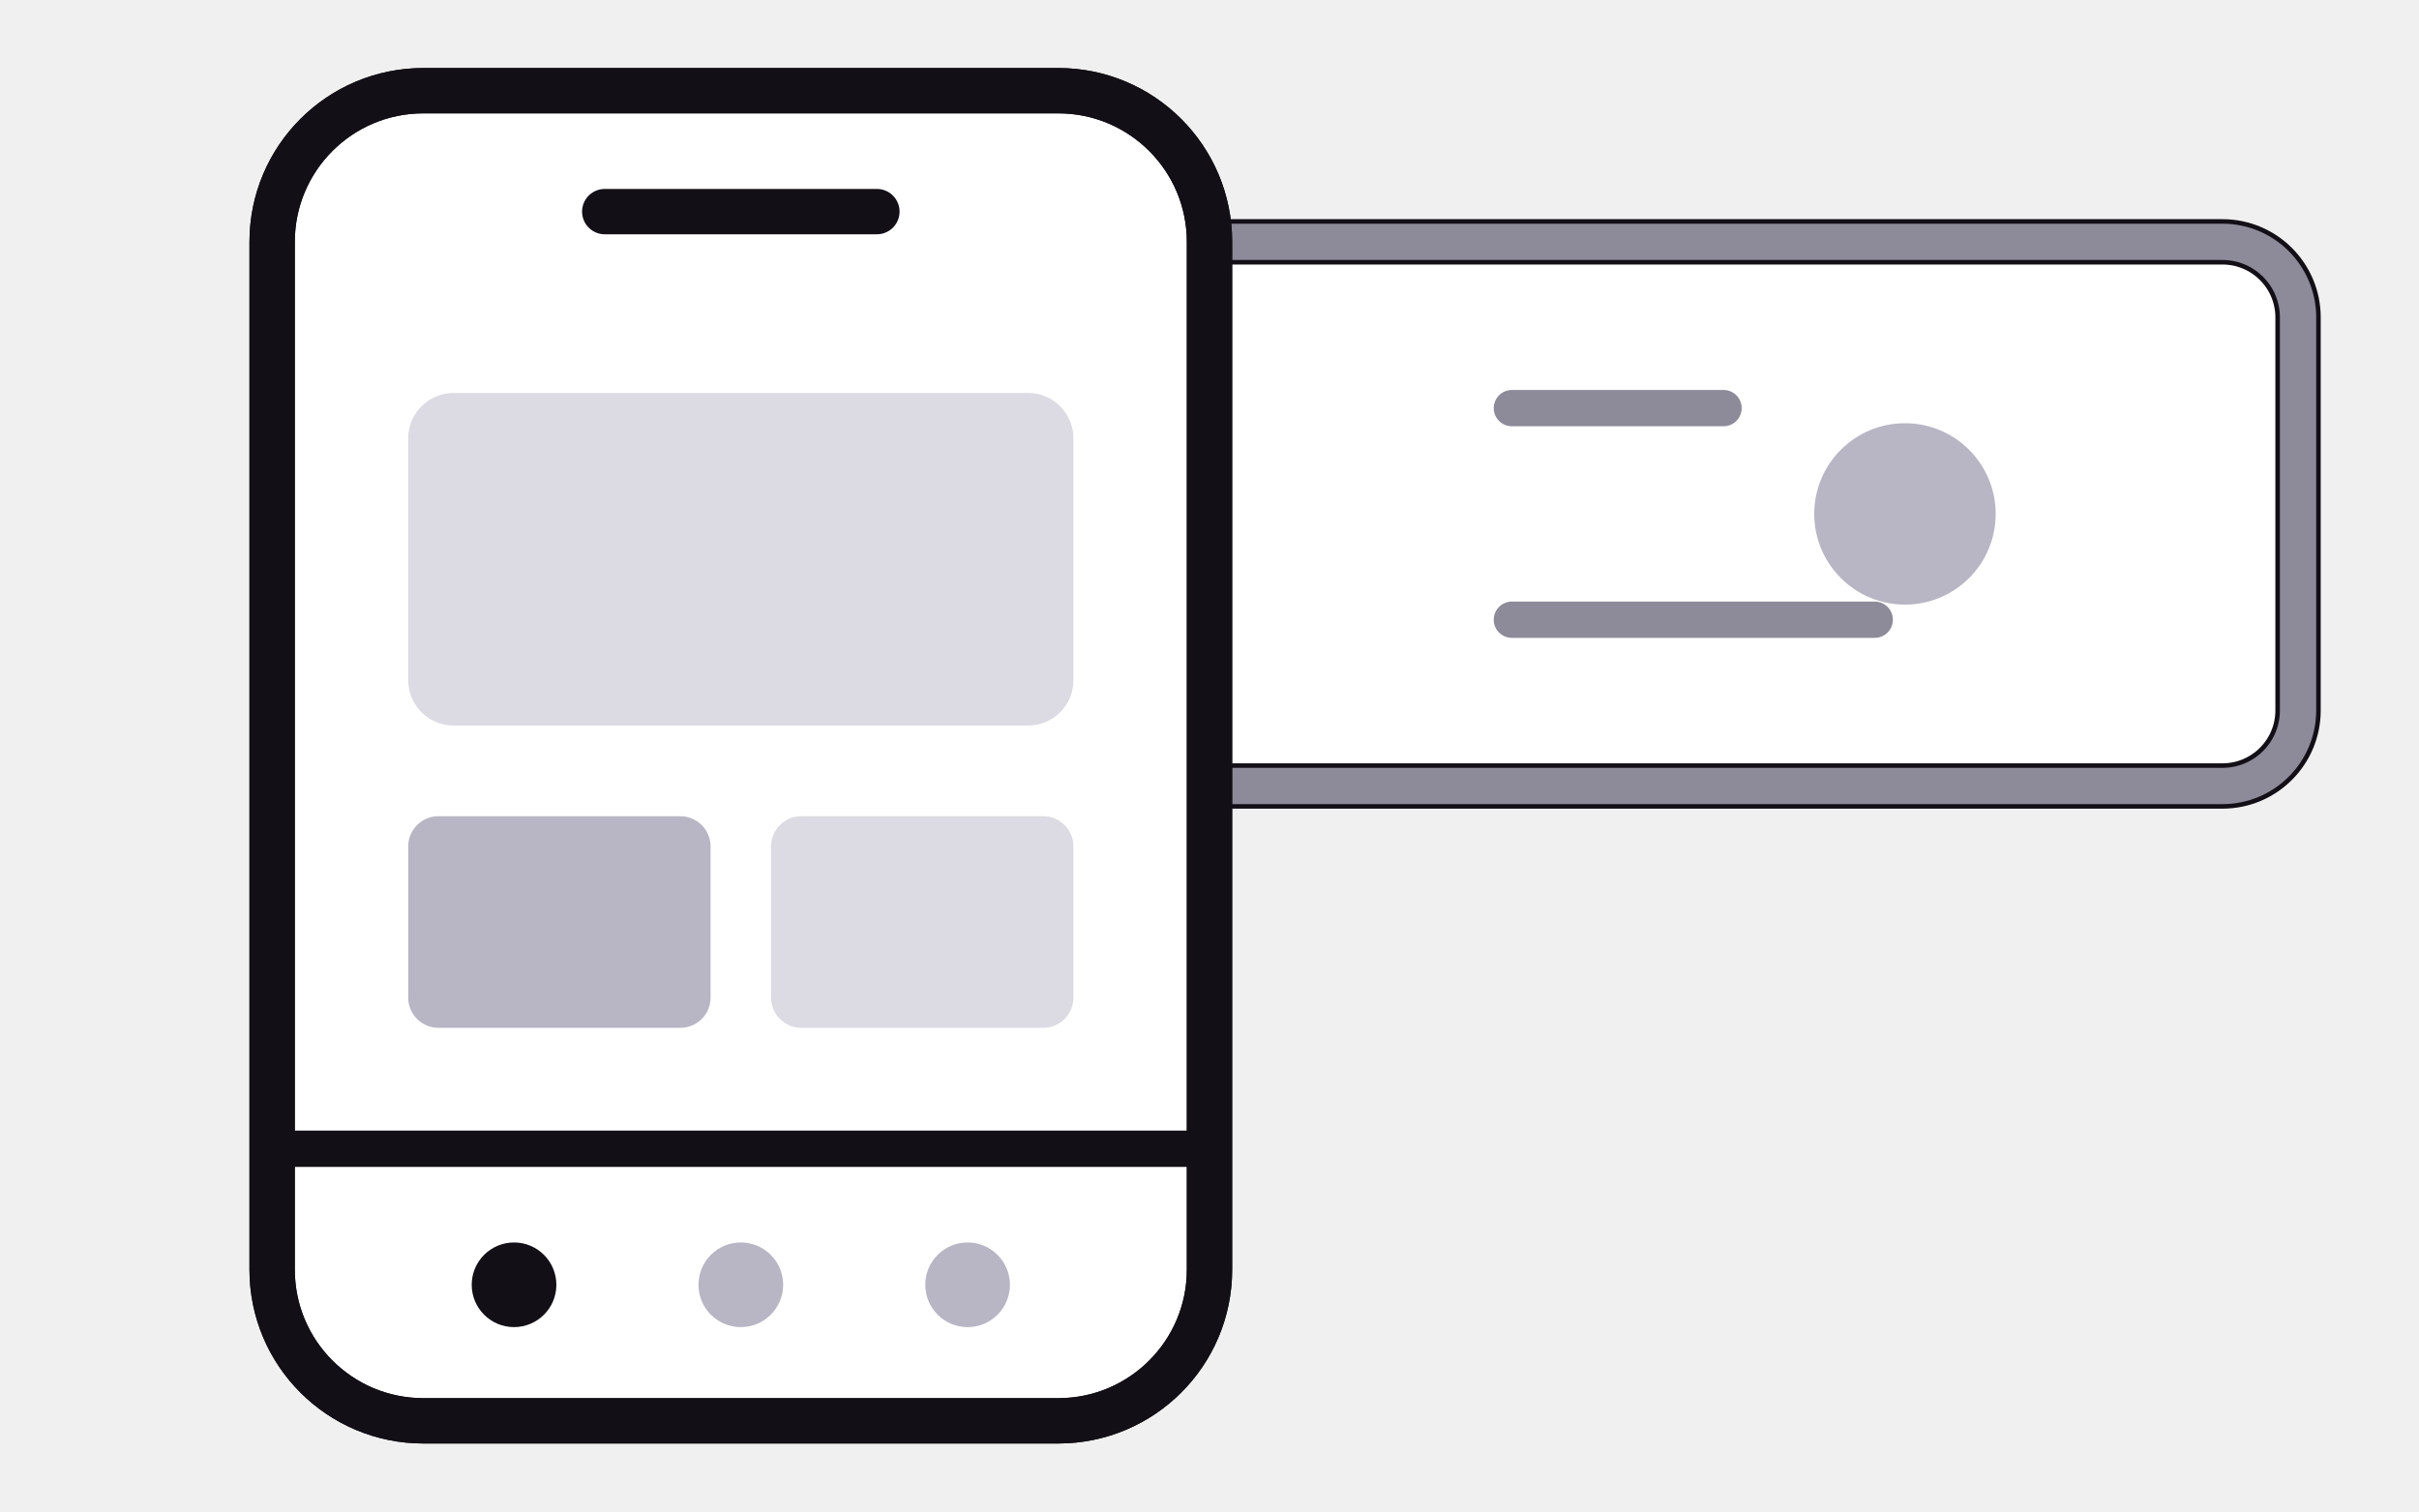
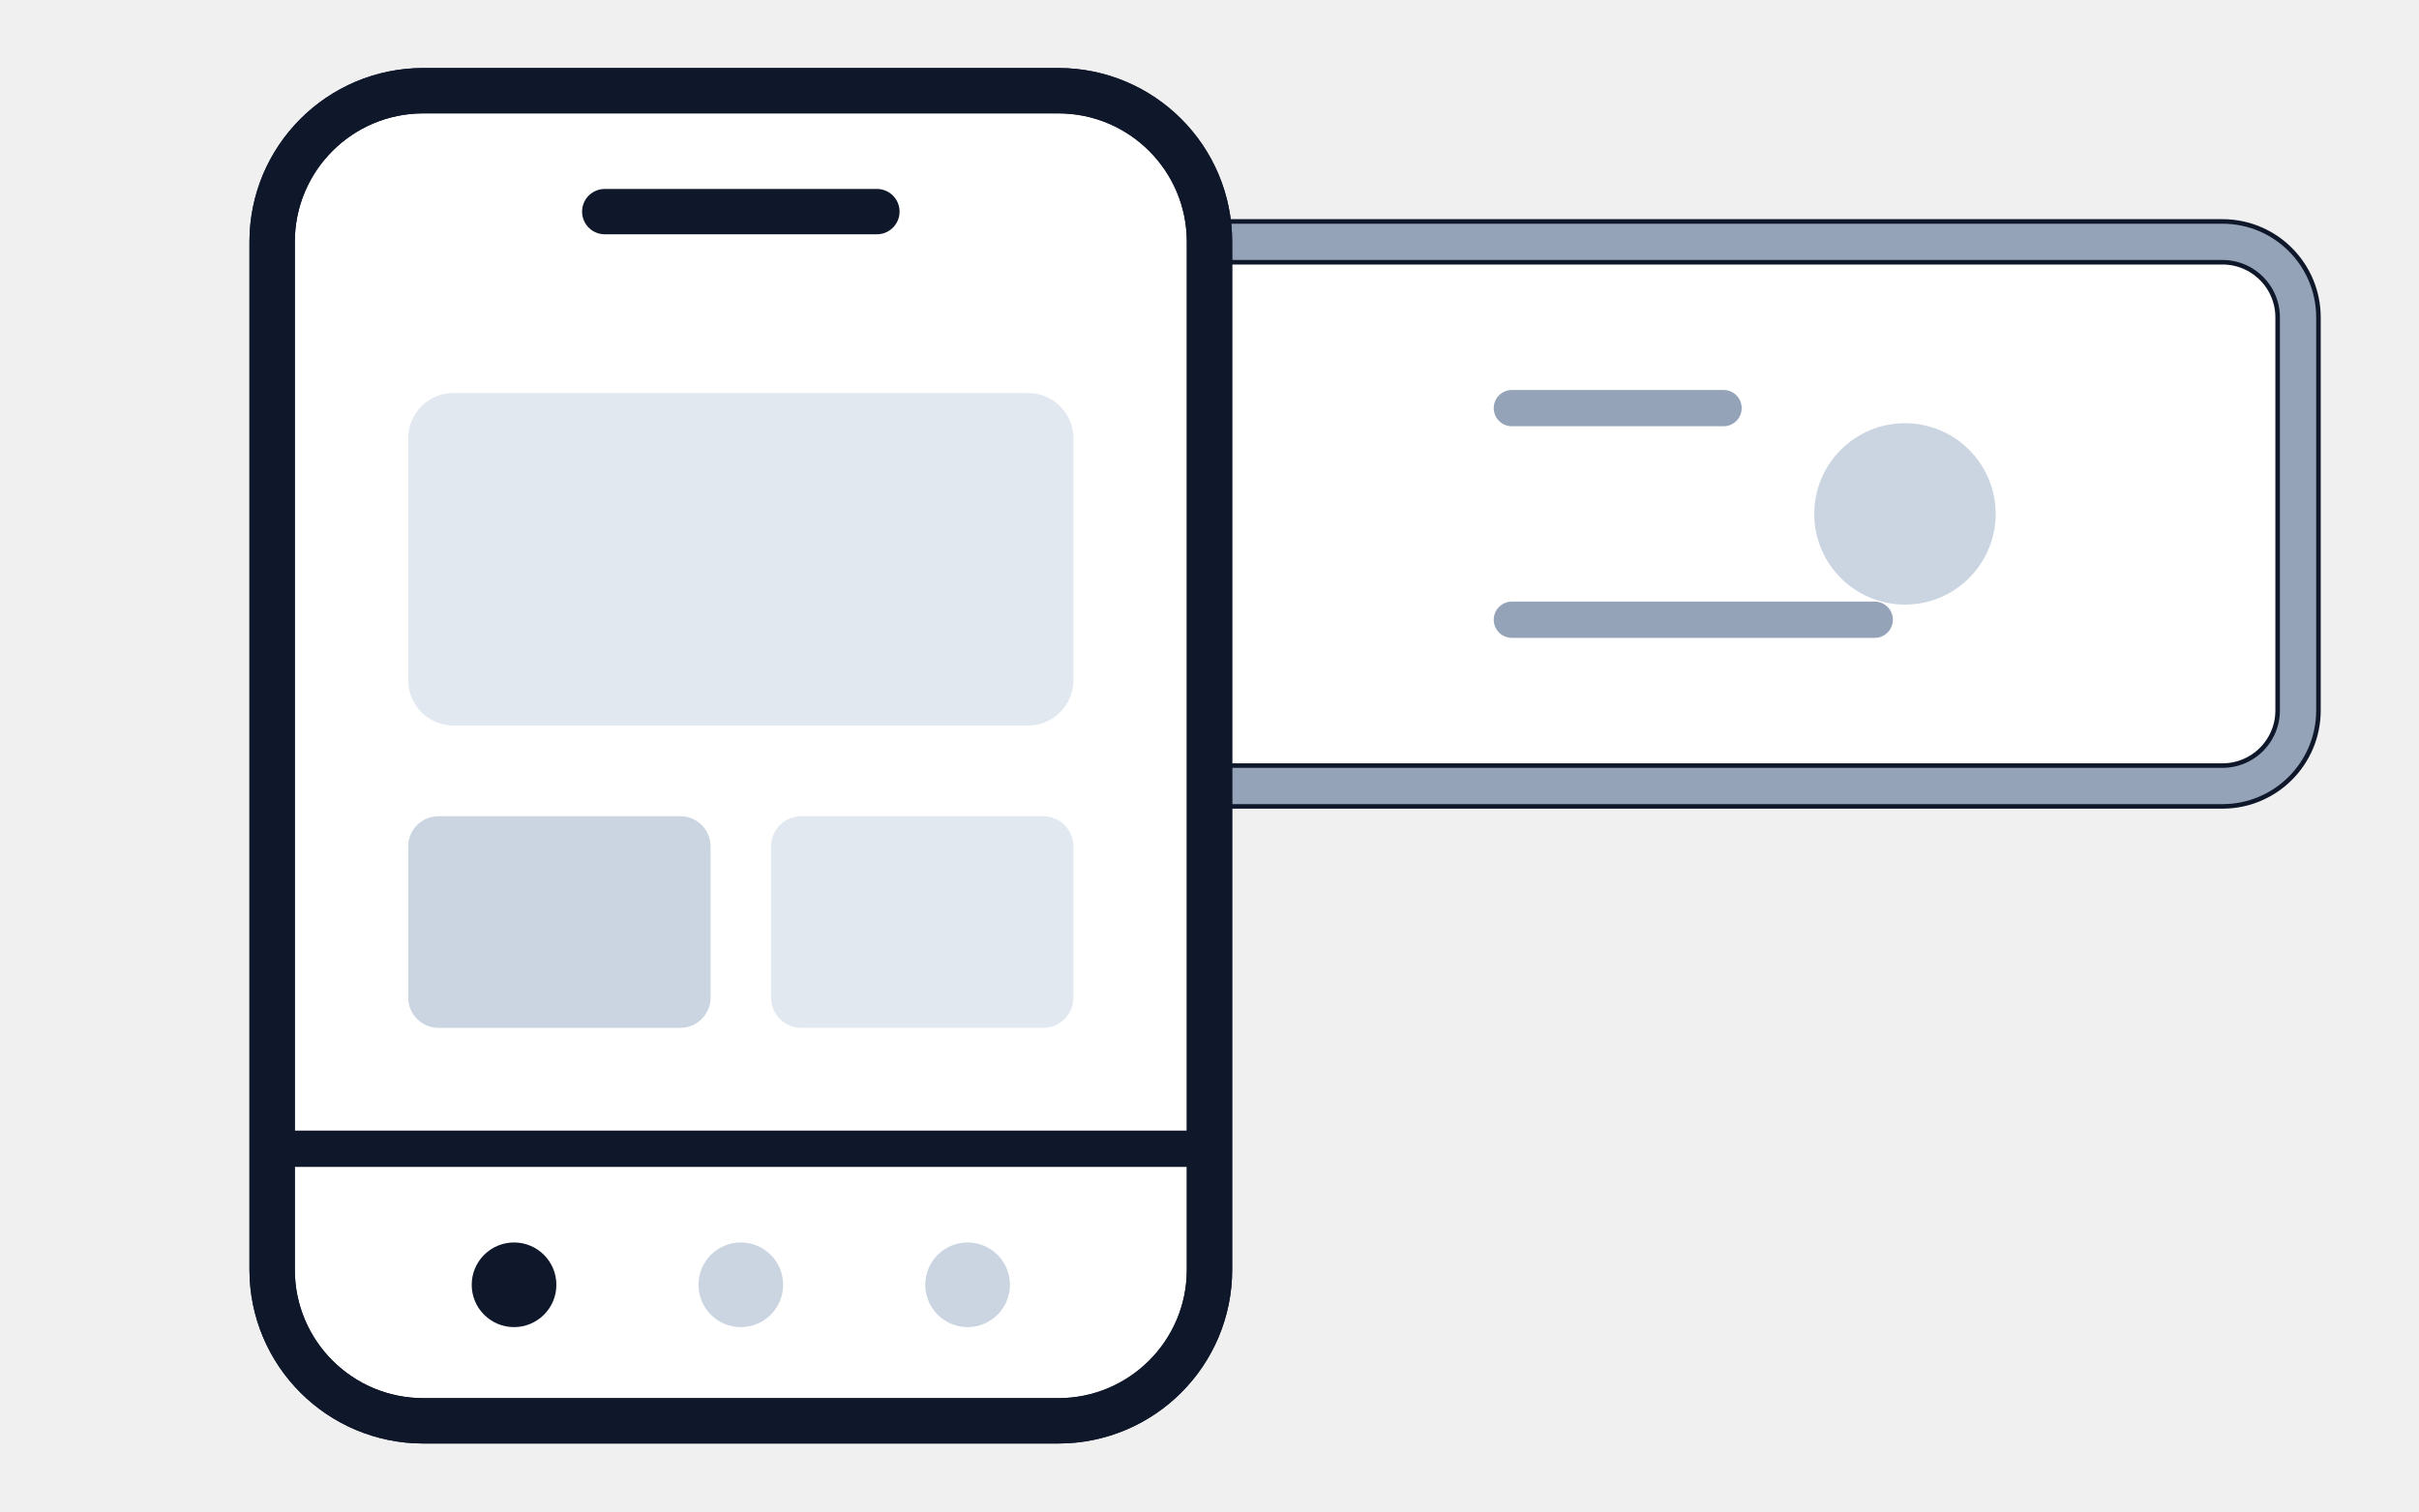
- <svg xmlns="http://www.w3.org/2000/svg" viewBox="0 0 160 100" width="160" height="100" fill="none" stroke="#121016" stroke-width="3" stroke-linecap="round" stroke-linejoin="round">
+ <svg xmlns="http://www.w3.org/2000/svg" viewBox="0 0 160 100" width="160" height="100" fill="none" stroke="#0f172a" stroke-width="3" stroke-linecap="round" stroke-linejoin="round">
  <rect x="62" y="16" width="90" height="36" rx="5" fill="#ffffff" />
-   <rect x="62" y="16" width="90" height="36" rx="5" stroke="#8d8a99" stroke-width="2.4" />
-   <circle cx="126" cy="34" r="6" fill="#b8b5c4" stroke="none" />
-   <path d="M100 27h14M100 41h24" stroke="#8d8a99" stroke-width="2.4" />
+   <rect x="62" y="16" width="90" height="36" rx="5" stroke="#94a3b8" stroke-width="2.4" />
+   <circle cx="126" cy="34" r="6" fill="#cbd5e1" stroke="none" />
+   <path d="M100 27h14M100 41h24" stroke="#94a3b8" stroke-width="2.4" />
  <rect x="18" y="6" width="62" height="88" rx="10" fill="#ffffff" />
  <rect x="18" y="6" width="62" height="88" rx="10" />
  <path d="M40 14h18" />
-   <rect x="27" y="26" width="44" height="22" rx="3" fill="#dcdae2" stroke="none" />
-   <rect x="27" y="54" width="20" height="14" rx="2" fill="#b8b5c4" stroke="none" />
-   <rect x="51" y="54" width="20" height="14" rx="2" fill="#dcdae2" stroke="none" />
+   <rect x="27" y="26" width="44" height="22" rx="3" fill="#e2e8f0" stroke="none" />
+   <rect x="27" y="54" width="20" height="14" rx="2" fill="#cbd5e1" stroke="none" />
+   <rect x="51" y="54" width="20" height="14" rx="2" fill="#e2e8f0" stroke="none" />
  <path d="M18 76h62" stroke-width="2.4" />
-   <circle cx="34" cy="85" r="2.8" fill="#121016" stroke="none" />
-   <circle cx="49" cy="85" r="2.8" fill="#b8b5c4" stroke="none" />
-   <circle cx="64" cy="85" r="2.8" fill="#b8b5c4" stroke="none" />
+   <circle cx="34" cy="85" r="2.8" fill="#0f172a" stroke="none" />
+   <circle cx="49" cy="85" r="2.8" fill="#cbd5e1" stroke="none" />
+   <circle cx="64" cy="85" r="2.8" fill="#cbd5e1" stroke="none" />
</svg>
